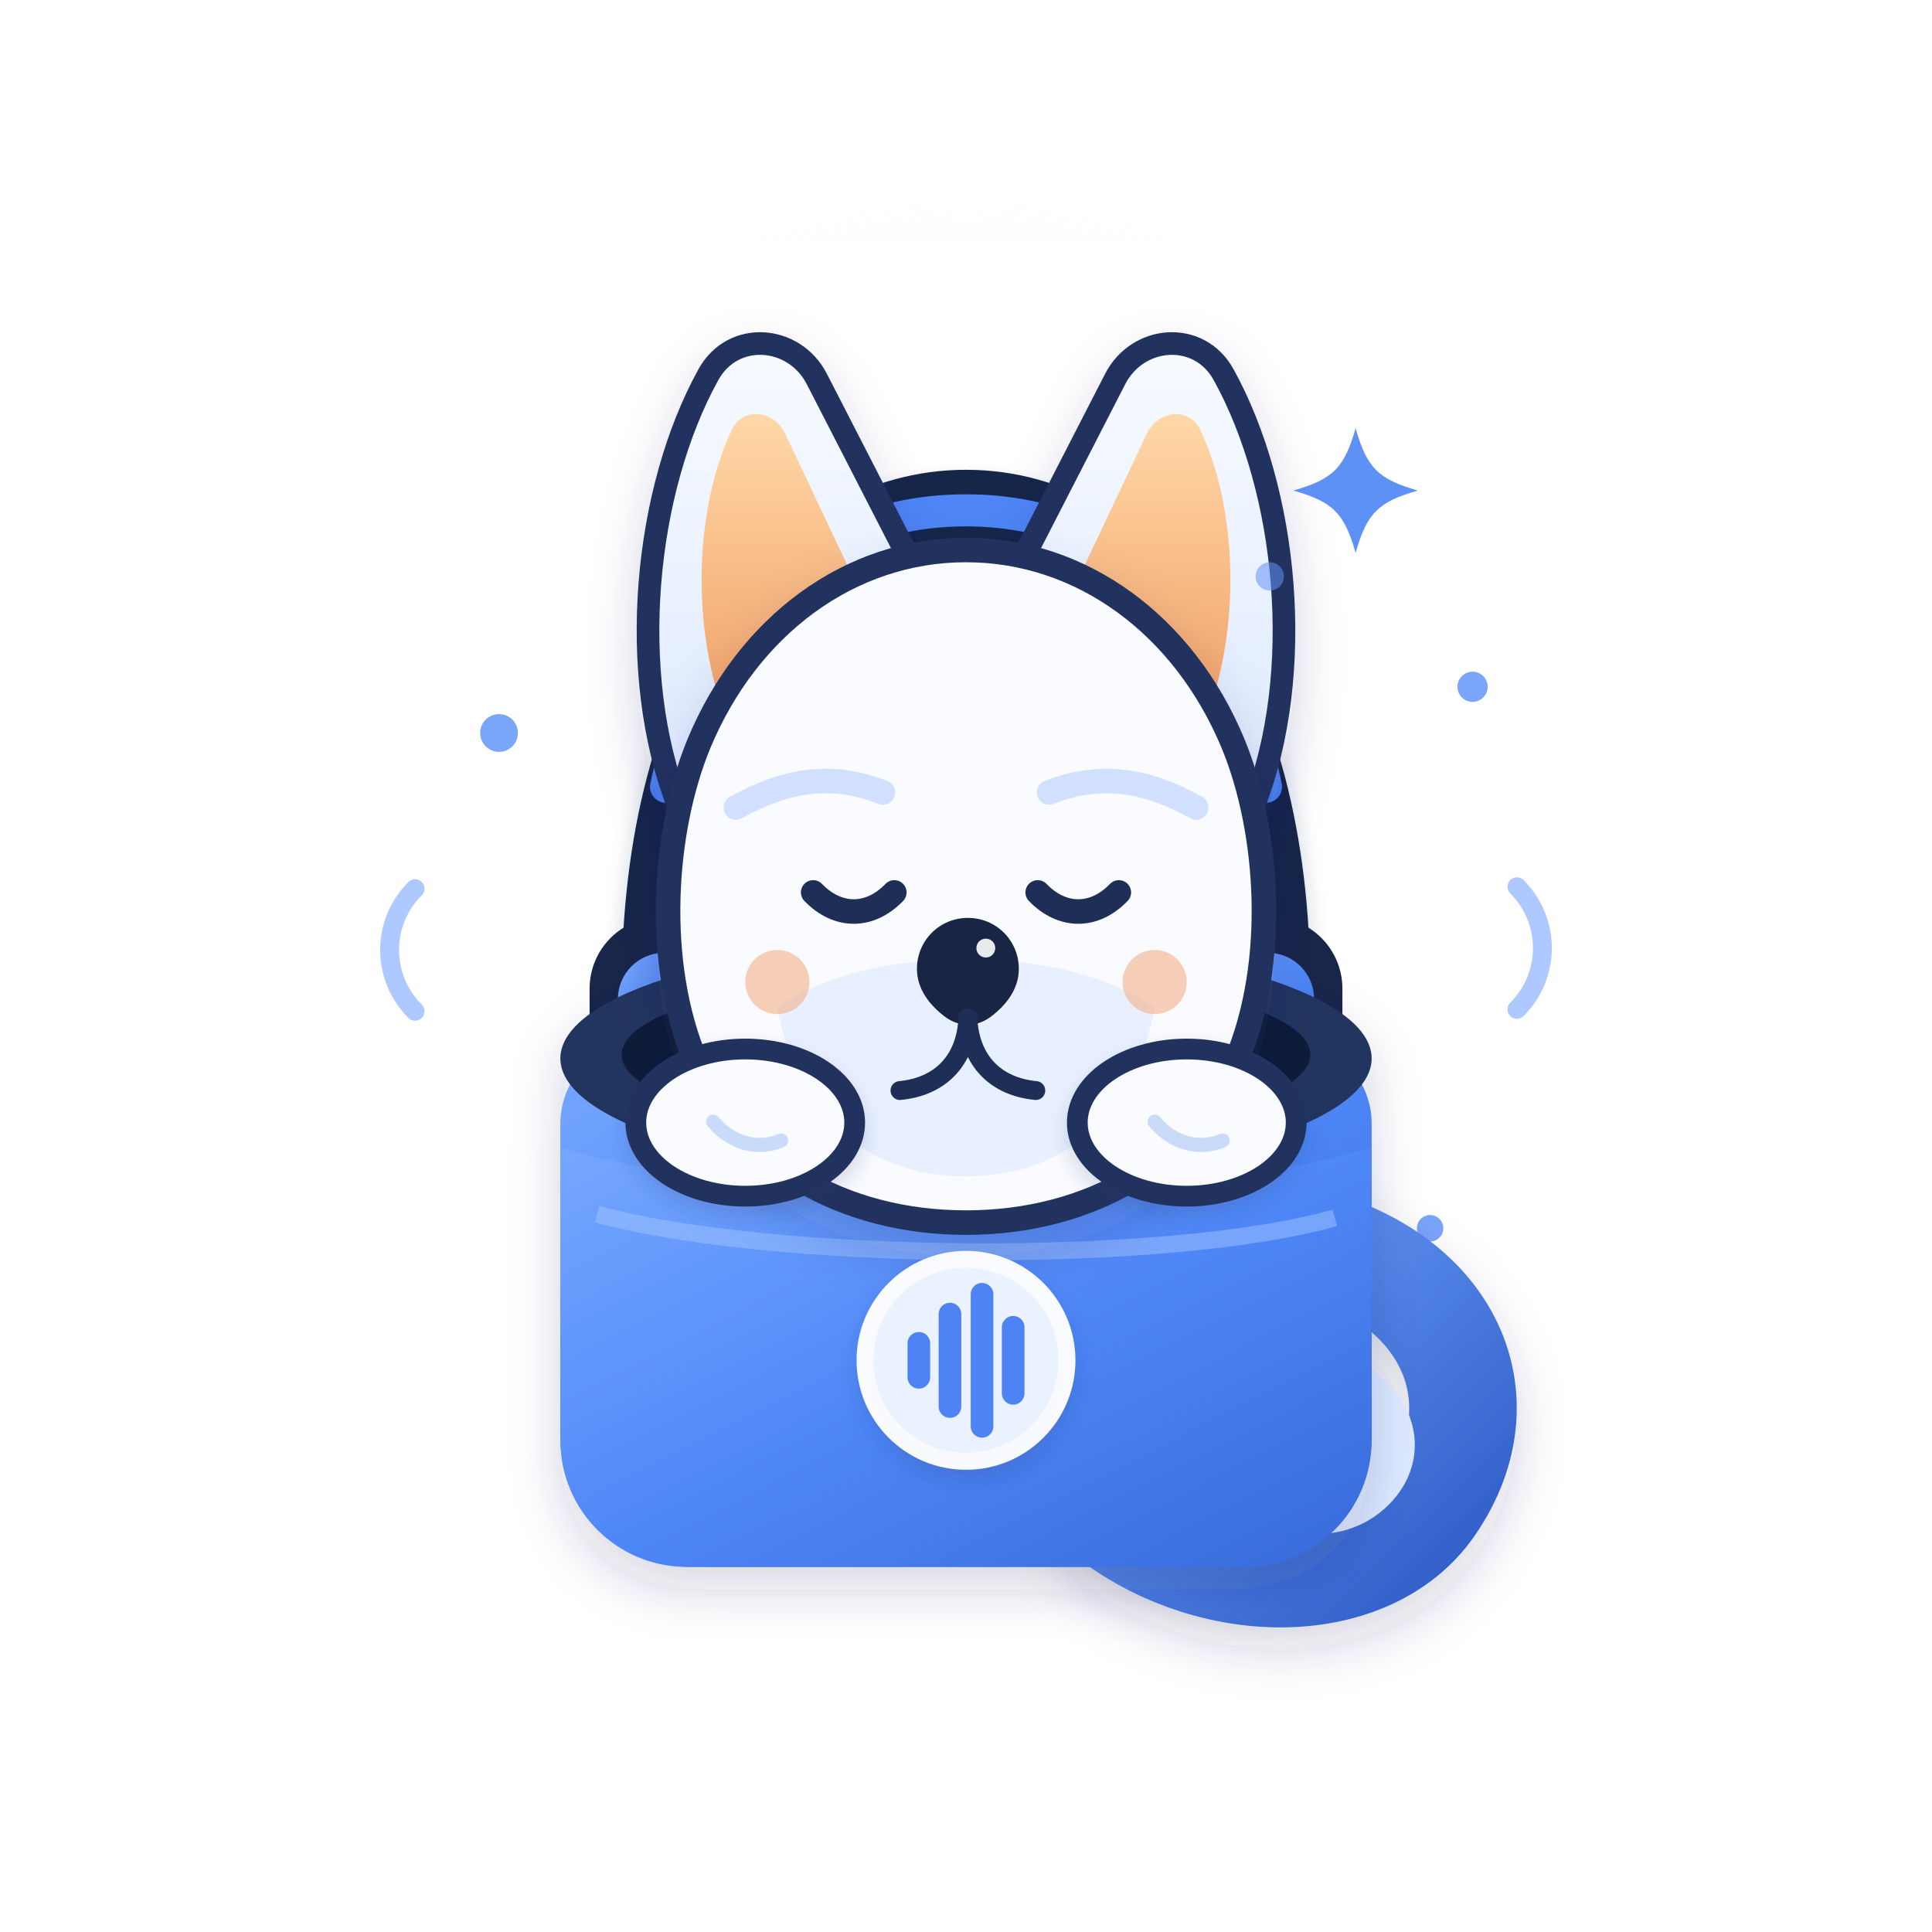
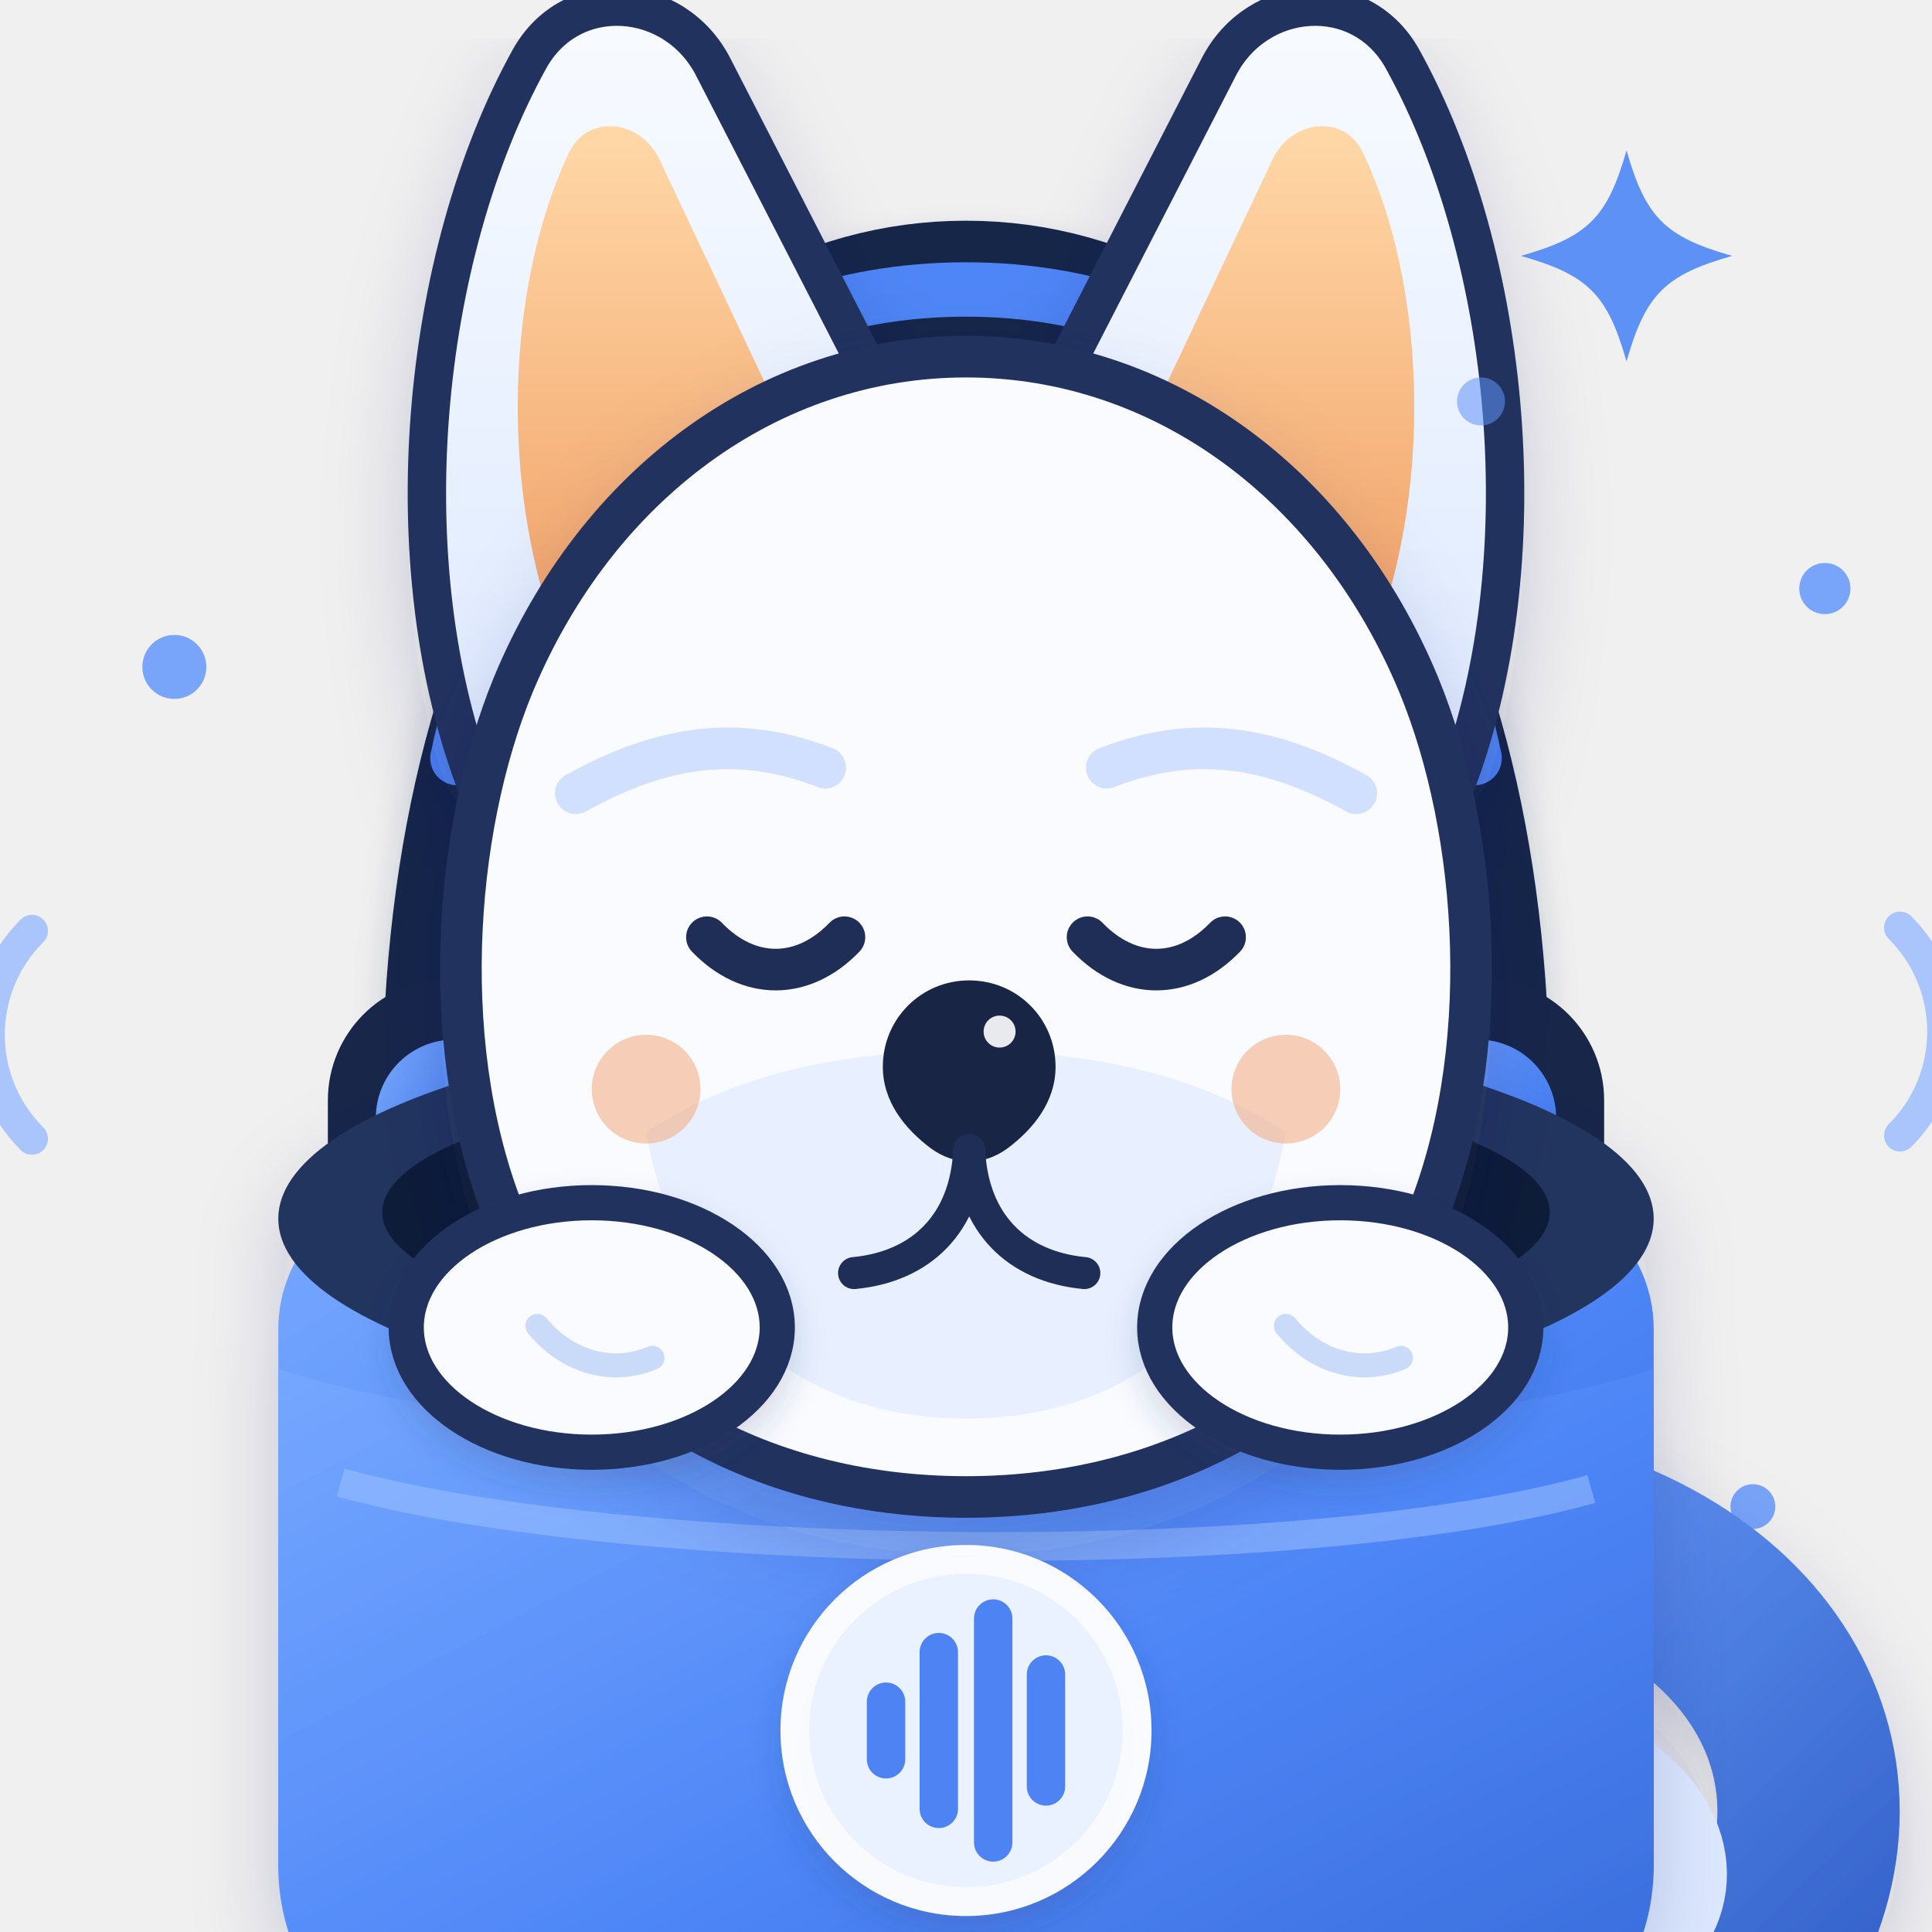
- <svg xmlns="http://www.w3.org/2000/svg" width="2048" height="2048" viewBox="0 0 2048 2048">
+ <svg xmlns="http://www.w3.org/2000/svg" width="1024" height="1024" viewBox="420 360 1208 1208">
  <defs>
    <linearGradient id="blue" x1="0" y1="0" x2="1" y2="1">
      <stop offset="0" stop-color="#75A7FF" />
      <stop offset="0.52" stop-color="#4E86F7" />
      <stop offset="1" stop-color="#3769D8" />
    </linearGradient>
    <linearGradient id="blueSoft" x1="0" y1="0" x2="1" y2="1">
      <stop offset="0" stop-color="#EDF4FF" />
      <stop offset="1" stop-color="#C9DCFF" />
    </linearGradient>
    <linearGradient id="ear" x1="0" y1="0" x2="0" y2="1">
      <stop offset="0" stop-color="#F8FBFF" />
      <stop offset="1" stop-color="#DDE9FF" />
    </linearGradient>
    <linearGradient id="earInner" x1="0" y1="0" x2="0" y2="1">
      <stop offset="0" stop-color="#FFD8A8" />
      <stop offset="1" stop-color="#F3A76E" />
    </linearGradient>
    <linearGradient id="tail" x1="0" y1="0" x2="1" y2="1">
      <stop offset="0" stop-color="#6EA2FF" />
      <stop offset="1" stop-color="#315FC8" />
    </linearGradient>
-     <radialGradient id="halo" cx="50%" cy="45%" r="55%">
-       <stop offset="0" stop-color="#EAF2FF" stop-opacity="0.95" />
-       <stop offset="1" stop-color="#FFFFFF" stop-opacity="0" />
-     </radialGradient>
-     <filter id="shadow" x="-30%" y="-30%" width="160%" height="180%">
-       <feDropShadow dx="0" dy="54" stdDeviation="46" flood-color="#315B9E" flood-opacity="0.18" />
-     </filter>
    <filter id="softShadow" x="-30%" y="-30%" width="160%" height="180%">
      <feDropShadow dx="0" dy="24" stdDeviation="26" flood-color="#1D376C" flood-opacity="0.18" />
    </filter>
    <filter id="tinyShadow" x="-50%" y="-50%" width="200%" height="200%">
      <feDropShadow dx="0" dy="10" stdDeviation="10" flood-color="#243E72" flood-opacity="0.18" />
    </filter>
  </defs>
-   <rect width="2048" height="2048" fill="#FFFFFF" />
-   <circle cx="1024" cy="970" r="800" fill="url(#halo)" />
-   <rect x="258" y="258" width="1532" height="1532" rx="382" fill="#FFFFFF" />
  <g fill="#6A9BFA" opacity="0.9">
    <circle cx="529" cy="777" r="20" />
    <circle cx="1561" cy="728" r="16" />
    <circle cx="1516" cy="1302" r="14" />
  </g>
  <g fill="none" stroke="#8EB4FF" stroke-width="20" stroke-linecap="round" opacity="0.72">
    <path d="M440 942c-36 36-36 94 0 130" />
    <path d="M1608 940c36 36 36 94 0 130" />
  </g>
  <path d="M1351 1309c176 27 249 166 165 287-65 93-226 95-337 12" fill="none" stroke="url(#tail)" stroke-width="114" stroke-linecap="round" filter="url(#softShadow)" />
  <path d="M1418 1460c57 29 71 80 35 116-38 38-100 25-136-8" fill="none" stroke="#DDE9FF" stroke-width="54" stroke-linecap="round" />
  <path d="M702 1048c0-318 145-507 322-507s322 189 322 507" fill="none" stroke="#18264A" stroke-width="86" stroke-linecap="round" filter="url(#tinyShadow)" />
  <path d="M706 834c41-189 160-293 318-293 157 0 278 104 318 293" fill="none" stroke="#4F86F7" stroke-width="34" stroke-linecap="round" />
  <rect x="625" y="972" width="160" height="300" rx="76" fill="#18264A" />
  <rect x="1263" y="972" width="160" height="300" rx="76" fill="#18264A" />
  <rect x="655" y="1010" width="98" height="225" rx="49" fill="url(#blue)" />
  <rect x="1295" y="1010" width="98" height="225" rx="49" fill="url(#blue)" />
  <g filter="url(#softShadow)">
    <path d="M594 1191c0-49 40-89 89-89h682c49 0 89 40 89 89v331c0 77-62 139-139 139H733c-77 0-139-62-139-139z" fill="url(#blue)" />
    <ellipse cx="1024" cy="1122" rx="430" ry="126" fill="#24345E" />
    <ellipse cx="1024" cy="1118" rx="365" ry="89" fill="#111B37" />
    <path d="M594 1216c189 62 671 62 860 0v311c0 74-60 134-134 134H728c-74 0-134-60-134-134z" fill="url(#blue)" />
    <path d="M633 1287c181 50 601 55 782 4" fill="none" stroke="#9BC0FF" stroke-width="18" opacity="0.54" />
  </g>
  <g filter="url(#softShadow)">
    <path d="M719 854C664 713 683 520 751 397c26-47 91-42 115 5l170 331z" fill="url(#ear)" stroke="#20335F" stroke-width="24" stroke-linejoin="round" />
    <path d="M1329 854c55-141 36-334-32-457-26-47-91-42-115 5l-170 331z" fill="url(#ear)" stroke="#20335F" stroke-width="24" stroke-linejoin="round" />
    <path d="M758 726c-25-93-16-200 18-271 12-24 44-20 56 4l111 235z" fill="url(#earInner)" />
    <path d="M1290 726c25-93 16-200-18-271-12-24-44-20-56 4l-111 235z" fill="url(#earInner)" />
  </g>
  <g filter="url(#softShadow)">
    <path d="M741 788c52-125 160-205 283-205s231 80 283 205c38 92 48 232 3 338-45 105-154 170-286 170s-241-65-286-170c-45-106-35-246 3-338z" fill="#F9FBFF" stroke="#20335F" stroke-width="26" />
    <path d="M824 1068c52-35 119-51 200-51s148 16 200 51c-20 110-91 179-200 179s-180-69-200-179z" fill="#E8F0FF" />
    <path d="M780 856c54-30 102-37 156-16" fill="none" stroke="#D1E0FF" stroke-width="26" stroke-linecap="round" />
    <path d="M1268 856c-54-30-102-37-156-16" fill="none" stroke="#D1E0FF" stroke-width="26" stroke-linecap="round" />
  </g>
  <g fill="none" stroke="#1E2E56" stroke-width="26" stroke-linecap="round">
    <path d="M862 946c26 27 60 27 86 0" />
    <path d="M1100 946c26 27 60 27 86 0" />
  </g>
  <path d="M972 1027c0-30 24-54 54-54s54 24 54 54c0 22-14 39-30 51-15 11-33 11-48 0-16-12-30-29-30-51z" fill="#192544" />
  <circle cx="1045" cy="1005" r="10" fill="#FFFFFF" opacity="0.9" />
  <path d="M1026 1079c-2 46-30 73-72 77" fill="none" stroke="#1E2E56" stroke-width="20" stroke-linecap="round" />
  <path d="M1026 1079c2 46 30 73 72 77" fill="none" stroke="#1E2E56" stroke-width="20" stroke-linecap="round" />
  <circle cx="824" cy="1041" r="34" fill="#F4B18B" opacity="0.62" />
  <circle cx="1224" cy="1041" r="34" fill="#F4B18B" opacity="0.62" />
  <g filter="url(#tinyShadow)">
    <ellipse cx="790" cy="1190" rx="116" ry="78" fill="#F9FBFF" stroke="#20335F" stroke-width="22" />
    <ellipse cx="1258" cy="1190" rx="116" ry="78" fill="#F9FBFF" stroke="#20335F" stroke-width="22" />
    <path d="M756 1189c18 22 46 31 72 20M1224 1189c18 22 46 31 72 20" fill="none" stroke="#CADBFA" stroke-width="15" stroke-linecap="round" />
  </g>
  <g transform="translate(1024 1442)" filter="url(#tinyShadow)">
    <circle cx="0" cy="0" r="116" fill="#FFFFFF" opacity="0.96" />
    <circle cx="0" cy="0" r="98" fill="#EAF2FF" />
    <g stroke="#4D83F2" stroke-width="24" stroke-linecap="round">
      <line x1="-50" y1="-18" x2="-50" y2="18" />
      <line x1="-17" y1="-49" x2="-17" y2="49" />
      <line x1="17" y1="-70" x2="17" y2="70" />
      <line x1="50" y1="-35" x2="50" y2="35" />
    </g>
  </g>
  <g transform="translate(1437 520)" fill="#5E91F6">
    <path d="M0-66c12 42 24 54 66 66-42 12-54 24-66 66-12-42-24-54-66-66 42-12 54-24 66-66z" />
    <circle cx="-91" cy="91" r="15" opacity="0.55" />
  </g>
</svg>
